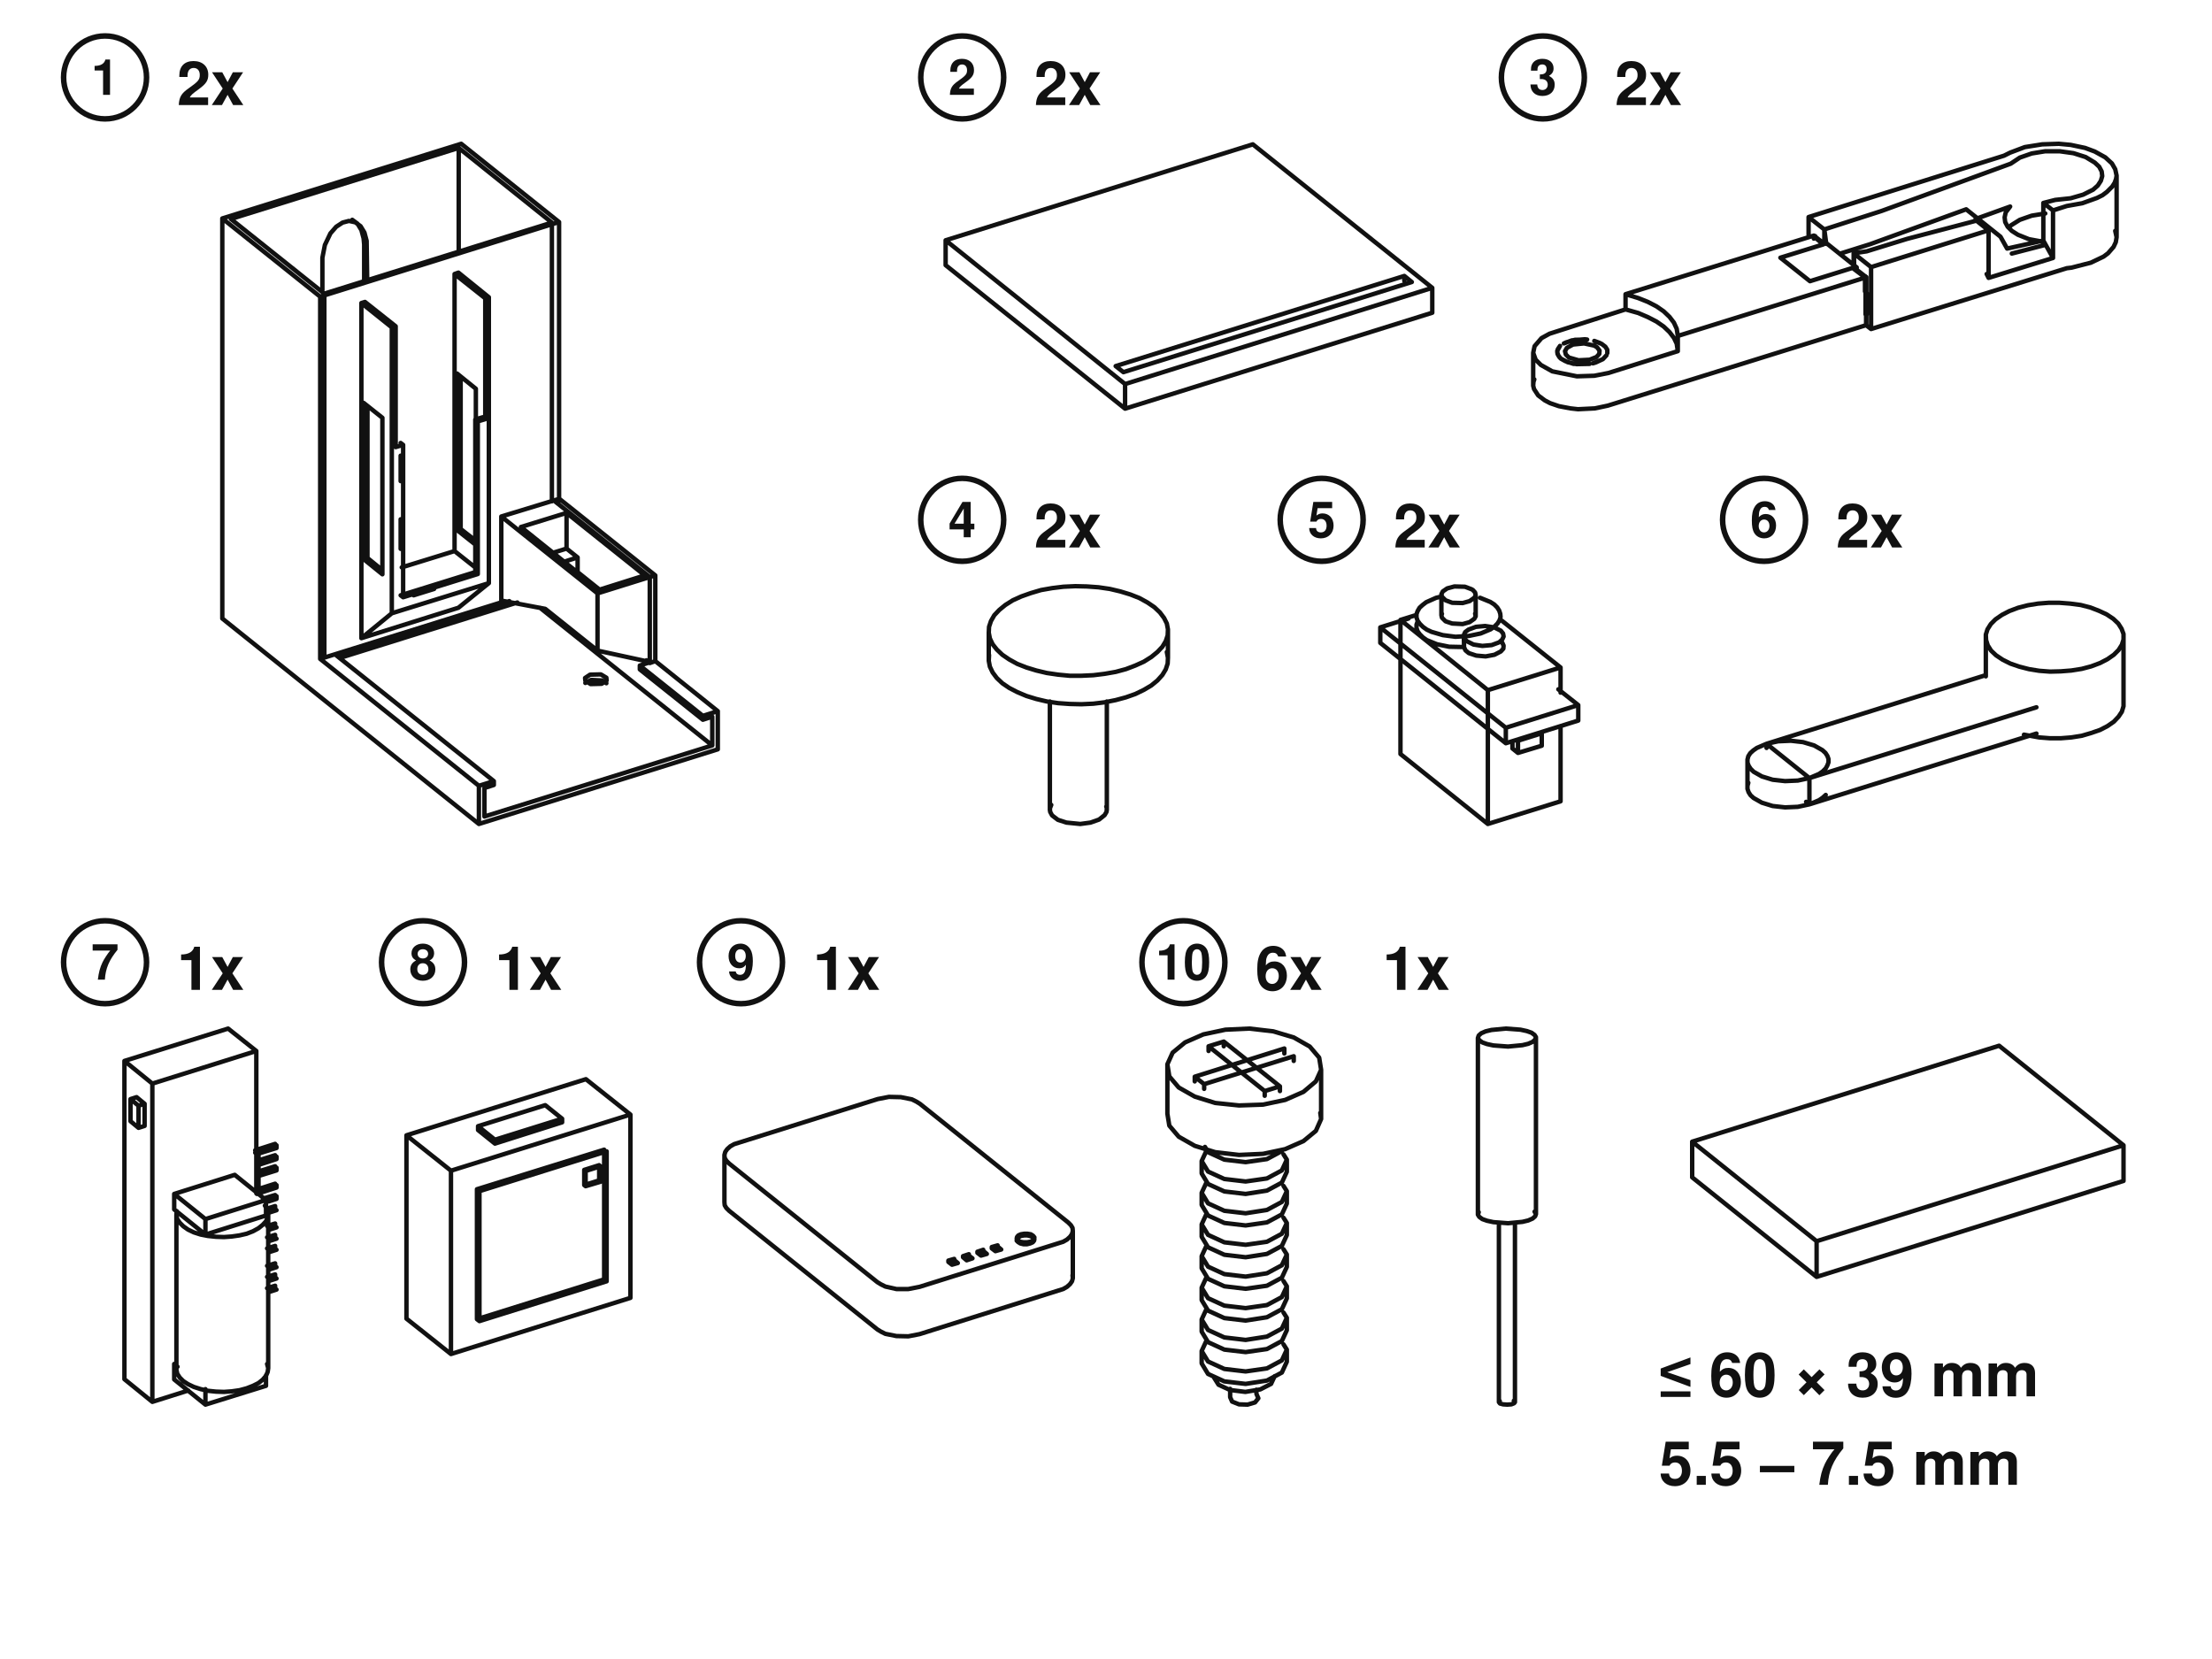
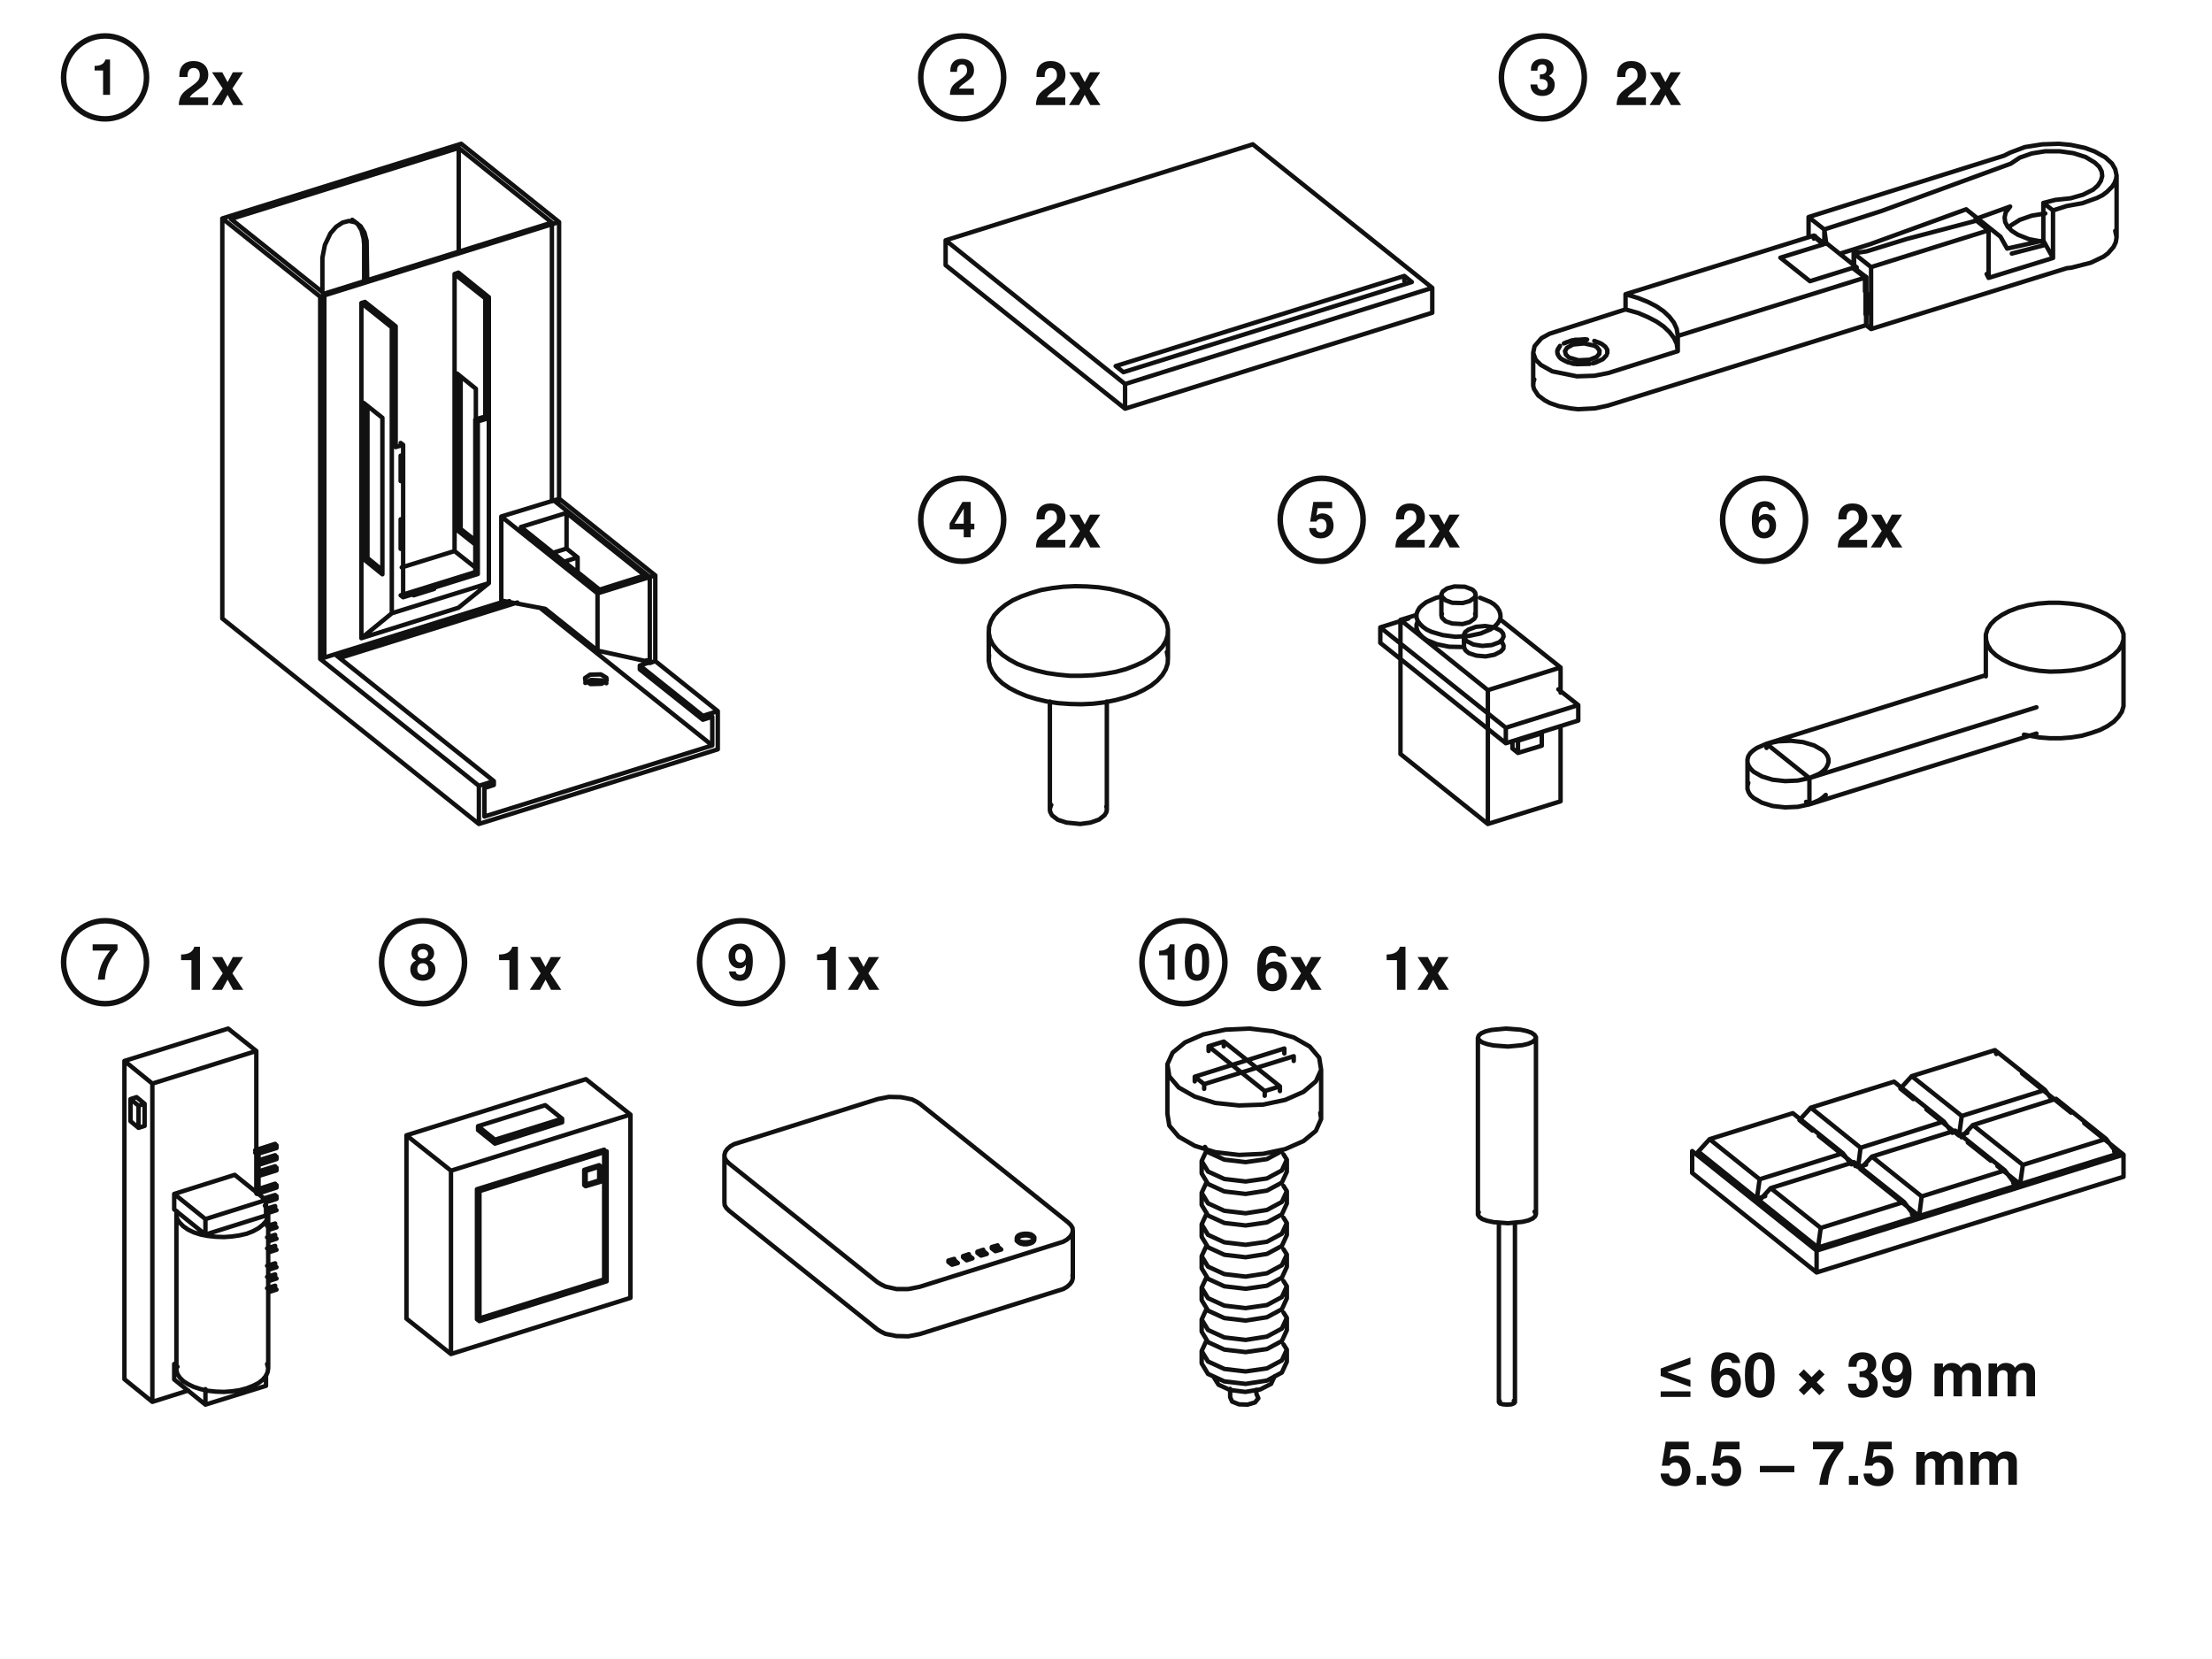
<svg xmlns="http://www.w3.org/2000/svg" viewBox="0 0 800 600" role="img">
  <rect width="800" height="600" fill="#ffffff" />
  <g transform="translate(20 40)">
    <path d="M112.8 61.3 112.6 47.1 111.8 44.1 110.4 41.8 108.5 40.4 106.2 39.9 103.9 40.5 101.6 42.0 99.5 44.4 97.5 48.6 96.6 53.2 96.6 64.9M107.4 39.5 109.3 40.9 110.7 43.2 111.5 46.2 111.7 48.4 111.7 62.0M145.9 51.1 145.9 13.5 63.5 39.2 97.3 66.2 97.3 197.1M145.9 13.5 179.6 40.5 179.6 141.3M164.2 177.4 101.6 197.0 158.6 242.5 153.2 244.2 95.8 198.3 162.1 177.6M213.8 198.8 215.0 199.8 217.0 199.1 239.6 217.2 234.2 218.9 211.4 200.7 214.8 199.6M97.3 66.2 179.6 40.5M167.1 177.9 103.1 197.9M158.6 242.5 158.6 243.9 155.2 245.0 155.2 255.3 237.6 229.6 175.3 179.8M234.2 218.9 234.2 220.3 211.4 202.1 211.4 200.7M234.2 220.3 237.6 219.2 237.6 229.6M193.6 207.4 197.6 207.3 199.4 206.1 199.3 205.1 197.3 203.9 193.4 204.0 191.6 205.2 191.7 206.2 193.6 207.4M191.7 207.0 193.8 205.9 197.8 206.1 199.3 207.1M239.6 217.2 239.6 231.0 153.2 258.0 60.4 183.7 60.4 39.0 146.8 12.0 182.2 40.3 182.2 141.2M153.2 244.2 153.2 258.0M215.0 199.8 215.0 168.7 215.0 199.4 196.1 195.3 196.1 174.6 215.0 168.7 180.3 141.0 182.3 140.4 217.0 168.1 217.0 199.1M95.8 198.3 95.8 67.3 60.4 39.0M182.2 40.3 95.8 67.3M125.3 165.2 144.4 159.3 144.4 59.1 145.8 58.6 156.8 67.5 156.8 170.9 145.8 179.8 110.7 190.8 110.7 69.6 112.0 69.2 123.1 78.0 121.7 78.4 110.7 69.6M146.6 96.2 146.6 151.3 152.1 155.6M145.8 149.9 145.8 142.3M145.8 136.2 145.8 105.8M110.7 190.8 121.7 181.8 121.7 78.4M111.5 105.7 118.3 111.1 118.3 167.7 111.5 162.2 111.5 105.7M112.0 125.4 112.0 117.8M111.5 162.2 112.9 161.8 112.9 106.8M145.3 151.7 145.3 95.1 152.1 100.6 152.1 157.1 145.3 151.7 146.6 151.3M196.1 174.6 161.3 146.8 161.3 177.2 177.2 180.2 196.1 195.3M123.1 78.0 123.1 121.7 125.8 120.9 124.9 120.2M156.8 67.5 155.5 67.9 155.5 111.6 152.8 112.4 151.9 111.7 154.6 110.9 155.5 111.6M144.4 59.1 155.5 67.9M112.9 161.8 118.3 166.2M196.7 173.3 168.4 150.6 184.9 145.5 213.2 168.1 196.7 173.3M180.4 159.8 184.9 158.4 188.9 161.6 184.2 163.1M188.9 161.6 188.9 166.9 196.4 172.9M184.9 158.4 184.9 145.5M125.8 120.9 125.8 176.0 152.8 167.6 152.8 112.4M156.8 170.9 121.7 181.8 156.8 170.9M152.8 167.6 151.9 166.9 124.9 175.3 125.8 176.0M124.9 124.8 124.9 134.0M124.9 147.8 124.9 158.5M129.6 175.3 137.0 173.0M151.9 111.7 151.9 166.9M144.4 159.3 152.1 165.4M217.0 168.1 215.0 168.7 180.3 141.0 161.3 146.8" fill="none" stroke="#111111" stroke-width="1.6" stroke-linecap="round" stroke-linejoin="round" />
  </g>
  <g transform="translate(330 40)">
    <path d="M12.0 46.9 123.1 12.2 188.0 64.1 188.0 73.1 76.9 107.8 76.9 98.9 12.0 46.9 12.0 55.9 76.9 107.8M177.9 59.8 73.5 92.4 76.3 94.6 180.6 62.0 177.9 59.8 177.9 61.6M188.0 64.1 76.9 98.9" fill="none" stroke="#111111" stroke-width="1.6" stroke-linecap="round" stroke-linejoin="round" />
  </g>
  <g transform="translate(540 40)">
    <path d="M120.5 48.2 119.8 43.0 114.1 38.5 184.8 16.3 187.0 15.2 192.3 13.2 198.6 12.2 204.6 12.0 208.9 12.4 214.1 13.5 217.6 14.8 221.4 16.9 223.8 19.1 225.0 21.2 225.5 23.5 225.3 24.7 224.8 26.1 223.9 27.5 222.0 29.4 220.4 30.6 218.4 31.6 213.1 33.5 207.5 34.5 202.5 36.1 202.5 53.3 199.0 47.0 185.9 49.9 183.5 45.6 171.1 35.7 136.4 48.3 125.6 51.7M225.0 43.5 225.5 45.8 225.2 47.6 224.4 49.3 222.4 51.6 220.8 52.8 216.2 55.0 209.2 56.8 207.5 57.0 136.7 79.0 134.9 77.6 41.5 106.7 36.8 107.7 30.7 108.0 28.0 107.7 23.8 106.9 20.6 105.8 18.7 104.8 16.3 103.0 14.8 100.7 14.5 99.5 14.6 98.1 14.9 97.2M202.5 36.1 199.0 33.4 203.3 32.3 208.9 31.7 213.4 30.4 217.0 28.6 218.7 27.1 219.8 25.4 220.3 23.7 220.1 22.0 219.2 20.3 217.6 18.8 214.3 16.8 209.9 15.4 204.9 14.7 199.7 14.7 194.8 15.5 190.5 17.0 187.2 19.2 140.5 36.3 119.7 43.0M199.7 37.2 194.8 38.0 190.5 39.5 187.3 41.5 186.5 42.3M174.8 39.8 149.7 46.4 135.1 50.9 130.4 51.6 136.7 56.6 179.2 43.3 174.8 39.8M199.0 47.0 199.0 33.4M131.5 57.9 131.5 56.7 120.5 47.9M187.6 51.7 199.6 48.6M114.6 61.7 130.0 56.9 114.6 61.7 103.9 53.2 119.4 48.4 116.0 45.5 119.4 48.4 103.9 53.2 114.6 61.7M130.0 56.9 134.1 60.0 130.0 56.9 131.2 56.5M116.0 46.3 116.0 45.2 47.9 66.4 47.9 71.9 20.4 80.7 17.5 82.3 15.0 85.2 14.5 87.6 15.4 90.1 17.3 92.0 21.4 94.3 30.3 96.1 36.6 95.9 41.7 94.9 66.8 87.0 66.8 81.5 134.9 60.3 134.9 65.7 135.1 65.9 134.7 65.8 134.7 73.7 134.9 73.6 134.9 77.6 135.0 77.5 135.0 73.6 134.9 73.6 135.1 73.8 134.7 73.7M47.9 66.4 52.5 67.8 56.0 69.2 59.1 70.8 61.7 72.6 63.8 74.6 65.4 76.7 66.4 78.9 66.8 81.5M47.9 71.9 52.5 73.2 56.0 74.7 59.1 76.3 61.7 78.1 63.8 80.1 65.4 82.2 66.4 84.3 66.8 87.0M38.5 84.0 39.3 84.4 36.6 83.3 38.5 84.0M25.6 84.2 28.5 83.1 33.2 82.7 34.0 82.8 29.6 82.9 26.5 83.8 25.6 84.2M39.3 84.4 40.6 85.4 41.3 86.5 41.3 87.7 41.3 86.5 40.6 85.4 39.3 84.4M37.6 85.6 38.5 86.8 38.4 88.0 37.4 89.1 34.9 90.1 30.9 90.3 27.4 89.3 26.3 88.2 26.0 87.0 26.7 85.8 28.9 84.6 32.9 84.2 36.6 85.0 37.6 85.6M41.0 88.5 39.7 89.9 37.1 91.1 36.1 91.4 39.7 89.9 41.0 88.5M23.3 88.0 24.0 89.2 24.5 89.7 23.6 88.6 23.2 87.4 23.4 86.3 24.2 85.1 23.2 86.9 23.3 88.0M24.5 89.7 27.0 91.0 30.2 91.7 34.9 91.6 29.1 91.6 26.1 90.6 24.5 89.7M202.5 53.3 179.2 60.5 178.5 59.1M198.7 47.4 193.8 46.5 189.8 44.9 187.6 43.5 186.1 42.0 185.2 40.3 185.0 38.6 185.4 36.8 187.0 34.7 174.5 39.2M120.4 47.9 119.8 43.0 119.8 48.2 116.0 45.2 116.5 45.4 116.0 45.6M130.5 51.6 130.6 56.8 130.4 56.7 130.4 51.6 130.4 56.7 134.5 59.9 134.1 60.0M134.1 60.1 134.5 60.0 135.0 60.2 135.0 65.7 134.7 65.8M134.6 59.9 134.6 65.4 135.0 65.7M136.7 56.6 136.7 79.0M134.9 65.7 134.5 65.4 134.5 60.0M134.9 73.9 134.9 66.0M135.1 73.8 135.1 65.9M114.1 38.5 114.1 44.9M179.2 60.5 179.2 43.3M225.5 45.8 225.5 23.5M66.8 81.1 66.8 86.6M14.5 99.5 14.5 87.6" fill="none" stroke="#111111" stroke-width="1.6" stroke-linecap="round" stroke-linejoin="round" />
  </g>
  <g transform="translate(330 200)">
    <path d="M50.2 91.1 49.7 92.4 49.8 93.6 50.5 94.9 52.6 96.5 55.7 97.5 60.7 98.0 64.4 97.5 67.5 96.4 69.5 94.8 70.2 93.6 70.3 92.3 70.1 91.7M27.7 36.9 27.6 39.0 28.0 41.1 29.0 43.2 30.5 45.2 32.5 47.1 35.0 48.8 37.9 50.3 41.2 51.7 44.8 52.8 48.6 53.7 52.7 54.3 56.9 54.6 61.1 54.7 65.4 54.5 69.5 54.0 73.5 53.2 77.2 52.2 80.6 51.0 83.7 49.5 86.4 47.9 88.6 46.1 90.4 44.1 91.6 42.1 92.3 40.0 92.4 37.9 92.0 35.8M77.2 42.0 73.5 43.0 69.5 43.7 65.4 44.2 61.1 44.4 56.9 44.4 52.7 44.0 48.6 43.4 44.8 42.5 41.2 41.4 37.9 40.1 35.0 38.5 32.5 36.8 30.5 34.9 29.0 33.0 28.0 30.9 27.6 28.8 27.7 26.7 28.4 24.6 29.6 22.5 31.4 20.6 33.6 18.8 36.3 17.1 39.4 15.7 42.8 14.5 46.5 13.4 50.5 12.7 54.6 12.2 58.9 12.0 63.1 12.1 67.3 12.4 71.4 13.0 75.2 13.9 78.8 15.0 82.1 16.3 85.0 17.9 87.5 19.6 89.5 21.5 91.0 23.5 92.0 25.5 92.4 27.6 92.3 29.8 91.6 31.9 90.4 33.9 88.6 35.8 86.4 37.6 83.7 39.3 80.6 40.7 77.2 42.0M92.4 37.9 92.4 27.6M27.6 39.0 27.6 28.8M49.7 93.0 49.7 53.7M70.3 93.0 70.3 53.7" fill="none" stroke="#111111" stroke-width="1.6" stroke-linecap="round" stroke-linejoin="round" />
  </g>
  <g transform="translate(460 200)">
    <path d="M46.5 24.2 46.5 72.7 78.1 98.0 78.1 49.6 46.5 24.2 52.3 22.4M83.2 24.5 104.4 41.4 104.4 50.5M104.4 62.6 104.4 89.8 78.1 98.0M104.4 41.4 78.1 49.6M39.2 26.9 39.2 32.5 84.6 68.8 84.6 63.2 39.2 26.9 49.4 23.7M103.6 49.3 110.8 55.0 110.8 60.6 84.6 68.8M110.8 55.0 84.6 63.2M75.3 16.2 79.0 17.7 80.4 18.6 81.5 19.7 82.2 20.8 82.6 22.0 82.7 23.2 82.3 24.4 81.6 25.5 80.5 26.6 79.1 27.6 75.5 29.1 71.2 30.0 66.4 30.3 61.8 29.7 57.7 28.5 56.0 27.7 54.6 26.7 53.5 25.6 52.7 24.5 52.3 23.3 52.3 22.1 52.7 21.0 53.4 19.8 54.5 18.8 55.8 17.8 59.4 16.2 61.5 15.7M68.8 34.0 64.1 33.9 59.7 33.0 56.0 31.5 54.6 30.5 53.5 29.4 52.7 28.3 52.3 27.1 52.3 25.9 52.7 24.8M82.8 28.1 83.6 29.1 83.8 30.2 83.3 31.3 82.2 32.3 79.5 33.3 76.1 33.6 72.9 33.1 70.5 31.9 69.6 30.9 69.4 29.7 69.9 28.6 71.1 27.7 73.8 26.7 77.1 26.4 80.4 26.9 82.8 28.1M83.3 32.4 83.8 33.5 83.7 34.6 82.8 35.6 80.5 36.8 77.3 37.4 73.9 37.1 71.2 36.2 70.0 35.2 69.5 34.1 69.4 29.7M72.7 13.4 73.5 14.3 73.7 15.3 73.2 16.2 71.5 17.4 69.0 18.1 65.2 18.0 62.8 17.1 61.5 15.8 61.3 14.9 61.8 13.9 63.4 12.8 66.0 12.1 69.8 12.2 72.2 13.1 72.7 13.4M73.5 21.9 73.7 22.9 73.2 23.8 71.5 25.0 69.0 25.7 65.2 25.5 62.8 24.7 61.5 23.4 61.3 22.5 61.5 22.0M87.0 68.5 87.0 70.7 89.0 72.3 89.0 67.9 97.6 65.2 97.6 69.7 89.0 72.3M73.7 15.3 73.7 22.9M61.3 14.9 61.3 22.5" fill="none" stroke="#111111" stroke-width="1.6" stroke-linecap="round" stroke-linejoin="round" />
  </g>
  <g transform="translate(620 200)">
    <path d="M144.3 23.8 146.1 25.5 147.3 27.4 148.0 29.3 148.0 31.3 147.4 33.2 146.2 35.1 144.5 36.8 142.2 38.4 139.5 39.8 136.3 41.0 132.9 41.9 129.1 42.5 125.3 42.8 121.4 42.9 117.5 42.6 113.8 42.0 110.3 41.1 107.1 40.0 104.3 38.6 101.9 37.0 100.1 35.3 98.9 33.4 98.3 31.5 98.2 29.5 98.8 27.6 100.0 25.7 101.7 24.0 104.0 22.4 106.7 21.0 109.9 19.8 113.4 18.9 117.1 18.3 120.9 18.0 124.8 18.0 128.7 18.3 132.5 18.8 136.0 19.7 139.1 20.9 141.9 22.2 144.3 23.8M148.0 53.5 148.0 55.4 147.4 57.4 146.2 59.2 144.5 61.0 142.2 62.6 139.5 64.0 136.3 65.1 132.9 66.1 129.1 66.7 125.3 67.0 121.4 67.0 117.5 66.7 112.0 65.7M98.1 44.2 18.9 69.0 18.9 70.5M33.2 90.0 34.4 90.9 34.4 81.4 18.9 69.0 15.4 70.5 14.1 71.4 13.0 72.4 12.3 73.5 12.0 74.7 12.0 75.8 12.4 76.9 13.1 78.0 14.2 79.1 17.2 80.8 21.1 82.0 25.6 82.5 30.2 82.3 34.4 81.4 116.5 55.8M40.3 87.5 39.2 88.5 37.9 89.4 34.4 90.9 116.5 65.3M18.9 69.0 23.1 68.1 27.7 67.9 32.1 68.4 36.1 69.6 39.1 71.3 40.2 72.3 40.9 73.4 41.3 74.5 41.3 75.7 40.9 76.8 40.3 77.9 39.2 79.0 37.9 79.9 34.4 81.4M34.4 90.9 30.2 91.8 25.6 92.0 21.1 91.5 17.2 90.3 14.2 88.6 13.1 87.6 12.4 86.5 12.0 85.3 12.0 84.2 12.3 83.1M148.0 31.3 148.0 55.4M98.2 29.5 98.2 44.6M12.0 74.7 12.0 84.2" fill="none" stroke="#111111" stroke-width="1.6" stroke-linecap="round" stroke-linejoin="round" />
  </g>
  <g transform="translate(20 360)">
    <path d="M35.1 147.0 35.1 31.9 25.0 23.7 25.0 138.8 35.1 147.0 48.1 142.9M72.7 71.6 72.7 20.1 35.1 31.9M25.0 23.7 62.5 12.0 72.7 20.1M43.9 133.9 43.8 135.4 44.1 136.8 45.0 138.2 46.3 139.5 48.0 140.6 50.1 141.6 52.6 142.4 55.2 143.0 58.1 143.3 61.0 143.4 63.8 143.2 66.6 142.8 69.2 142.1 71.5 141.2 73.5 140.2 75.0 139.0 76.2 137.6 76.8 136.2 77.0 134.8 76.6 133.3M43.9 78.0 43.8 79.4 44.1 80.9 45.0 82.2 46.3 83.5 48.0 84.7 50.1 85.7 52.6 86.5 55.2 87.0 58.1 87.3 61.0 87.4 63.8 87.2 66.6 86.8 69.2 86.2 71.5 85.3 73.5 84.2 75.0 83.0 76.2 81.7 76.8 80.3 77.0 78.8 76.6 77.4 75.8 76.0M76.2 137.4 76.2 141.2 54.3 148.0 54.3 142.4M44.2 134.3 43.0 133.3 43.0 138.9 54.3 148.0M54.3 86.5 54.3 80.9 43.0 71.8 43.0 77.4 54.3 86.5 76.2 79.6 76.2 74.0 54.3 80.9M43.0 71.8 64.9 64.9 76.2 74.0M30.1 47.9 30.1 39.9 27.2 37.5 27.2 45.5 30.1 47.9 32.3 47.2 32.3 39.2 30.1 39.9M27.2 37.5 29.4 36.8 32.3 39.2M77.2 107.3 80.0 106.4 79.5 106.0 79.5 105.0 76.6 105.9M77.2 103.3 80.0 102.4 79.5 101.9 79.5 100.9 76.6 101.8M77.2 99.2 80.0 98.3 79.5 97.8 79.5 96.9 76.6 97.8M77.2 92.9 80.0 92.0 79.5 91.6 79.5 90.6 76.6 91.5M77.2 88.9 80.0 88.0 79.5 87.5 79.5 86.6 76.6 87.5M77.2 84.8 80.0 83.9 79.5 83.5 79.5 82.5 76.6 83.4M77.2 78.6 80.0 77.7 79.5 77.2 79.5 76.2 76.6 77.1M77.2 74.5 80.0 73.6 79.5 73.1 79.5 72.2 75.1 73.5M80.0 73.6 80.0 72.6 75.7 74.0M72.9 71.8 80.0 69.5 79.5 69.1 79.5 68.1 72.3 70.4M80.0 69.5 80.0 68.6 72.9 70.8M79.5 69.1 73.7 70.9M73.5 69.2 73.5 57.0 72.3 56.1M72.9 65.5 80.0 63.3 79.5 62.8 79.5 61.8 73.7 63.6M80.0 63.3 80.0 62.3 72.9 64.6M79.5 62.8 73.7 64.6M72.9 61.5 80.0 59.2 79.5 58.7 79.5 57.8 73.7 59.6M80.0 59.2 80.0 58.3 72.9 60.5M79.5 58.7 73.7 60.5M72.9 57.4 80.0 55.2 79.5 54.7 79.5 53.7 72.3 56.0M80.0 55.2 80.0 54.2 72.9 56.4M79.5 54.7 72.3 56.9M43.8 135.4 43.8 79.4M77.0 134.8 77.0 78.8" fill="none" stroke="#111111" stroke-width="1.6" stroke-linecap="round" stroke-linejoin="round" />
  </g>
  <g transform="translate(135 360)">
    <path d="M28.1 129.7 28.1 63.4 12.0 50.6 12.0 116.9 28.1 129.7 93.0 109.4 93.0 43.1 28.1 63.4M12.0 50.6 76.9 30.3 93.0 43.1M38.4 117.8 38.4 70.8 37.5 70.1 37.5 117.1 38.4 117.8 84.4 103.4 83.5 102.7 83.5 55.8 37.5 70.1M84.4 103.4 84.4 56.4 38.4 70.8M83.5 102.7 37.5 117.1M76.8 69.0 76.8 63.5 76.3 63.1 76.3 68.6 76.8 69.0 82.2 67.4 81.7 66.9 81.7 61.4 76.3 63.1M82.2 67.4 82.2 61.8 76.8 63.5M81.7 66.9 76.3 68.6M44.0 53.6 44.0 52.2 37.9 47.3 37.9 48.7 44.0 53.6 68.3 45.9 68.3 44.6 44.0 52.2M37.9 47.3 62.2 39.7 68.3 44.6" fill="none" stroke="#111111" stroke-width="1.6" stroke-linecap="round" stroke-linejoin="round" />
  </g>
  <g transform="translate(250 360)">
    <path d="M82.7 39.2 81.4 38.4 79.8 37.6 75.8 36.8 71.5 36.7 67.4 37.5 15.5 53.8 14.1 54.6 13.0 55.6 12.3 56.6 12.0 57.7 12.1 58.8 12.7 59.8 13.7 60.8 67.3 103.7 68.6 104.5 70.2 105.3 74.2 106.2 78.5 106.2 82.6 105.4 134.5 89.1 135.9 88.3 137.0 87.3 137.7 86.3 138.0 85.2 137.9 84.1 137.3 83.1 136.3 82.1 82.7 39.2M12.0 57.7 12.0 74.8 12.1 75.9 12.7 76.9 13.7 77.9 67.3 120.8 68.6 121.6 70.2 122.4 74.2 123.2 78.5 123.3 82.6 122.5 134.5 106.2 135.9 105.4 137.0 104.4 137.7 103.4 138.0 102.3 137.9 101.2M94.3 97.4 94.3 97.0 93.0 95.9 93.0 96.4 94.3 97.4 96.4 96.8 95.1 95.7 95.1 95.3 93.0 95.9M99.6 95.8 99.6 95.3 98.3 94.3 98.3 94.7 99.6 95.8 101.7 95.1 100.4 94.1 100.4 93.6 98.3 94.3M104.8 94.1 104.8 93.7 103.5 92.7 103.5 93.1 104.8 94.1 106.9 93.5 105.6 92.4 105.6 92.0 103.5 92.7M110.0 92.5 110.0 92.1 108.7 91.0 108.7 91.5 110.0 92.5 112.1 91.9 110.8 90.8 110.8 90.4 108.7 91.0M123.6 87.5 122.8 87.1 121.6 86.8 120.4 86.8 119.2 87.0 118.3 87.5 117.8 88.0 117.7 88.7 118.2 89.2 119.0 89.7 120.2 90.0 121.4 90.0 122.6 89.7 123.5 89.3 124.0 88.7 124.1 88.1 123.6 87.5M122.8 86.4 123.6 86.9 124.1 87.5 124.0 88.1 123.5 88.7 122.6 89.1 121.4 89.3 120.2 89.3 119.0 89.1 118.2 88.6 117.7 88.0 117.8 87.4 118.3 86.8 119.2 86.4 120.4 86.2 121.6 86.2 122.8 86.4M138.0 85.2 138.0 102.3" fill="none" stroke="#111111" stroke-width="1.6" stroke-linecap="round" stroke-linejoin="round" />
  </g>
  <g transform="translate(410 360)">
    <path d="M34.9 142.3 34.9 145.3 35.6 146.9 38.1 147.9 41.2 148.0 43.9 147.2 45.1 145.7 44.4 144.1 44.4 142.6M29.0 138.1 30.7 140.8 34.8 142.7 40.4 143.4 45.8 142.5 49.7 140.5 51.0 137.7M57.9 15.2 63.7 18.5 67.1 22.5 67.8 26.9 65.9 31.1 61.4 34.9 54.8 37.8 46.8 39.5 38.1 39.8 29.5 38.9 22.1 36.6 16.3 33.3 12.9 29.3 12.2 24.9 14.1 20.7 18.6 17.0 25.2 14.1 33.2 12.4 41.9 12.0 50.5 13.0 57.9 15.2M12.2 24.9 12.2 42.8 12.9 47.1 16.3 51.1 22.1 54.4 29.5 56.7 38.1 57.7 46.8 57.3 54.8 55.6 61.4 52.7 65.9 49.0 67.8 44.7 67.5 42.5M26.4 124.7 24.6 128.6 26.9 132.4 32.8 135.1 40.5 136.0 48.2 134.9 53.6 132.0 55.4 128.1 54.2 126.2M24.6 128.6 24.6 133.1 26.9 136.9 32.8 139.6 40.5 140.5 48.2 139.3 53.6 136.4 55.4 132.5 55.4 128.1M26.4 113.3 24.6 117.2 26.9 121.0 32.8 123.7 40.5 124.6 48.2 123.4 53.6 120.5 55.4 116.6 54.2 114.7M24.6 117.2 24.6 121.6 26.9 125.4 32.8 128.1 40.5 129.0 48.2 127.9 53.6 125.0 55.4 121.1 55.4 116.6M26.4 101.8 24.6 105.7 26.9 109.5 32.8 112.2 40.5 113.1 48.2 112.0 53.6 109.1 55.4 105.2 54.2 103.3M24.6 105.7 24.6 110.2 26.9 114.0 32.8 116.7 40.5 117.6 48.2 116.4 53.6 113.5 55.4 109.6 55.4 105.2M26.4 90.4 24.6 94.3 26.9 98.1 32.8 100.8 40.5 101.7 48.2 100.5 53.6 97.6 55.4 93.7 54.2 91.8M24.6 94.3 24.6 98.7 26.9 102.5 32.8 105.2 40.5 106.1 48.2 105.0 53.6 102.1 55.4 98.2 55.4 93.7M26.4 78.9 24.6 82.8 26.9 86.6 32.8 89.3 40.5 90.2 48.2 89.1 53.6 86.2 55.4 82.3 54.2 80.4M24.6 82.8 24.6 87.3 26.9 91.1 32.8 93.8 40.5 94.7 48.2 93.5 53.6 90.6 55.4 86.7 55.4 82.3M26.4 67.5 24.6 71.4 26.9 75.2 32.8 77.9 40.5 78.8 48.2 77.6 53.6 74.7 55.4 70.8 54.2 68.9M24.6 71.4 24.6 75.8 26.9 79.6 32.8 82.3 40.5 83.2 48.2 82.1 53.6 79.2 55.4 75.3 55.4 70.8M26.4 56.0 24.6 59.9 26.9 63.7 32.8 66.4 40.5 67.3 48.2 66.2 53.6 63.3 55.4 59.4 54.2 57.5M24.6 59.9 24.6 64.4 26.9 68.2 32.8 70.9 40.5 71.8 48.2 70.6 53.6 67.7 55.4 63.8 55.4 59.4M25.8 54.8 26.9 56.7 32.8 59.4 40.5 60.3 48.2 59.2 53.6 56.3M25.5 33.8 25.5 32.1 22.1 29.4 22.1 31.1M54.5 21.0 54.5 19.2 22.1 29.4M57.9 23.7 57.9 22.0 25.5 32.1M47.4 36.3 47.4 34.6 27.1 18.4 27.1 20.1M32.6 18.4 32.6 16.7 27.1 18.4M52.9 34.6 52.9 32.9 47.4 34.6M32.6 16.7 52.9 32.9M67.8 44.7 67.8 26.9" fill="none" stroke="#111111" stroke-width="1.6" stroke-linecap="round" stroke-linejoin="round" />
  </g>
  <g transform="translate(500 360)">
    <path d="M42.4 146.7 42.1 147.1 42.5 147.6 43.6 147.9 45.1 148.0 46.6 147.9 47.6 147.5 47.9 147.1 47.5 146.6M52.2 12.9 53.9 13.5 55.0 14.3 55.5 15.1 55.2 16.0 54.3 16.8 52.7 17.5 50.6 18.0 45.4 18.5 40.1 18.1 37.8 17.6 36.1 17.0 35.0 16.2 34.5 15.4 34.8 14.5 35.7 13.7 37.3 13.0 39.4 12.5 44.6 12.0 49.9 12.4 52.2 12.9M34.8 78.4 34.5 79.3 35.0 80.1 36.1 80.9 37.8 81.5 40.1 82.0 45.4 82.4 50.6 81.9 52.7 81.4 54.3 80.7 55.2 79.9 55.5 79.1 55.0 78.2M42.1 147.1 42.1 82.2M47.9 147.1 47.9 82.2M34.5 79.3 34.5 15.4M55.5 79.1 55.5 15.1" fill="none" stroke="#111111" stroke-width="1.6" stroke-linecap="round" stroke-linejoin="round" />
  </g>
  <g transform="translate(600 360)">
-     <path d="M57.0 101.8 57.0 88.9 12.0 52.9 12.0 65.8 57.0 101.8 168.0 67.1 168.0 54.2 57.0 88.9M12.0 52.9 123.0 18.2 168.0 54.2" fill="none" stroke="#111111" stroke-width="1.6" stroke-linecap="round" stroke-linejoin="round" />
+     <path d="M57.0 100.2 57.0 92.3 12.0 56.3 12.0 64.2 57.0 100.2 168.0 65.6 168.0 57.6 57.0 92.3M131.3 28.2 149.0 42.4M153.8 46.2 168.0 57.6M57.5 91.2 58.5 84.1 40.4 69.7 36.3 74.2 57.5 91.2 92.7 80.2 91.5 79.2M71.0 61.7 70.5 60.3 40.4 69.7M92.7 80.2 88.6 74.7 58.5 84.1M70.5 60.3 88.6 74.7M35.4 73.5 36.4 66.5 18.3 52.0 14.2 56.5 35.4 73.5 38.4 72.6M69.6 61.1 66.5 57.1 36.4 66.5M18.3 52.0 48.4 42.6 66.5 57.1M94.1 79.8 95.0 72.7 77.0 58.3 72.8 62.8 94.1 79.8 129.2 68.8 128.1 67.8M129.2 68.8 125.1 63.3 95.0 72.7M77.0 58.3 107.1 48.9 125.1 63.3M74.9 61.2 72.0 62.1 72.9 55.1 54.9 40.6 50.8 45.1 55.5 48.9M106.1 49.7 103.0 45.6 72.9 55.1M54.9 40.6 85.0 31.2 103.0 45.6M72.0 62.1 57.8 50.8M164.6 56.4 165.8 57.3 130.6 68.3 131.6 61.3 113.5 46.9 109.4 51.3M165.8 57.3 161.7 51.9 131.6 61.3M113.5 46.9 143.6 37.4 161.7 51.9M130.6 68.3 122.4 61.7M120.0 59.8 111.7 53.2M111.5 49.7 108.5 50.7 109.5 43.6 91.4 29.2 87.3 33.7 92.0 37.5M122.0 21.2 121.5 19.8 91.4 29.2M141.6 37.0 139.6 34.2 109.5 43.6M108.5 50.7 96.7 41.2M121.5 19.8 139.6 34.2" fill="none" stroke="#111111" stroke-width="1.6" stroke-linecap="round" stroke-linejoin="round" />
  </g>
  <circle cx="38.0" cy="28.0" r="15" fill="#ffffff" stroke="#111111" stroke-width="2" />
  <text x="38.0" y="34.3" font-family="Helvetica, Arial, sans-serif" font-size="18" font-weight="700" text-anchor="middle" fill="#111111">1</text>
  <text x="64.0" y="38.0" font-family="Helvetica, Arial, sans-serif" font-size="22" font-weight="700" text-anchor="start" fill="#111111">2x</text>
  <circle cx="348.0" cy="28.0" r="15" fill="#ffffff" stroke="#111111" stroke-width="2" />
  <text x="348.0" y="34.3" font-family="Helvetica, Arial, sans-serif" font-size="18" font-weight="700" text-anchor="middle" fill="#111111">2</text>
  <text x="374.0" y="38.0" font-family="Helvetica, Arial, sans-serif" font-size="22" font-weight="700" text-anchor="start" fill="#111111">2x</text>
  <circle cx="558.0" cy="28.0" r="15" fill="#ffffff" stroke="#111111" stroke-width="2" />
  <text x="558.0" y="34.3" font-family="Helvetica, Arial, sans-serif" font-size="18" font-weight="700" text-anchor="middle" fill="#111111">3</text>
  <text x="584.0" y="38.0" font-family="Helvetica, Arial, sans-serif" font-size="22" font-weight="700" text-anchor="start" fill="#111111">2x</text>
  <circle cx="348.0" cy="188.0" r="15" fill="#ffffff" stroke="#111111" stroke-width="2" />
  <text x="348.0" y="194.3" font-family="Helvetica, Arial, sans-serif" font-size="18" font-weight="700" text-anchor="middle" fill="#111111">4</text>
  <text x="374.0" y="198.0" font-family="Helvetica, Arial, sans-serif" font-size="22" font-weight="700" text-anchor="start" fill="#111111">2x</text>
  <circle cx="478.0" cy="188.0" r="15" fill="#ffffff" stroke="#111111" stroke-width="2" />
  <text x="478.0" y="194.3" font-family="Helvetica, Arial, sans-serif" font-size="18" font-weight="700" text-anchor="middle" fill="#111111">5</text>
  <text x="504.0" y="198.0" font-family="Helvetica, Arial, sans-serif" font-size="22" font-weight="700" text-anchor="start" fill="#111111">2x</text>
  <circle cx="638.0" cy="188.0" r="15" fill="#ffffff" stroke="#111111" stroke-width="2" />
  <text x="638.0" y="194.3" font-family="Helvetica, Arial, sans-serif" font-size="18" font-weight="700" text-anchor="middle" fill="#111111">6</text>
  <text x="664.0" y="198.0" font-family="Helvetica, Arial, sans-serif" font-size="22" font-weight="700" text-anchor="start" fill="#111111">2x</text>
  <circle cx="38.0" cy="348.0" r="15" fill="#ffffff" stroke="#111111" stroke-width="2" />
  <text x="38.0" y="354.3" font-family="Helvetica, Arial, sans-serif" font-size="18" font-weight="700" text-anchor="middle" fill="#111111">7</text>
  <text x="64.0" y="358.0" font-family="Helvetica, Arial, sans-serif" font-size="22" font-weight="700" text-anchor="start" fill="#111111">1x</text>
  <circle cx="153.0" cy="348.0" r="15" fill="#ffffff" stroke="#111111" stroke-width="2" />
  <text x="153.0" y="354.3" font-family="Helvetica, Arial, sans-serif" font-size="18" font-weight="700" text-anchor="middle" fill="#111111">8</text>
  <text x="179.0" y="358.0" font-family="Helvetica, Arial, sans-serif" font-size="22" font-weight="700" text-anchor="start" fill="#111111">1x</text>
  <circle cx="268.0" cy="348.0" r="15" fill="#ffffff" stroke="#111111" stroke-width="2" />
  <text x="268.0" y="354.3" font-family="Helvetica, Arial, sans-serif" font-size="18" font-weight="700" text-anchor="middle" fill="#111111">9</text>
  <text x="294.0" y="358.0" font-family="Helvetica, Arial, sans-serif" font-size="22" font-weight="700" text-anchor="start" fill="#111111">1x</text>
  <circle cx="428.0" cy="348.0" r="15" fill="#ffffff" stroke="#111111" stroke-width="2" />
  <text x="428.0" y="354.3" font-family="Helvetica, Arial, sans-serif" font-size="18" font-weight="700" text-anchor="middle" fill="#111111">10</text>
  <text x="454.0" y="358.0" font-family="Helvetica, Arial, sans-serif" font-size="22" font-weight="700" text-anchor="start" fill="#111111">6x</text>
  <text x="500.0" y="358.0" font-family="Helvetica, Arial, sans-serif" font-size="22" font-weight="700" text-anchor="start" fill="#111111">1x</text>
  <text x="600.0" y="505.0" font-family="Helvetica, Arial, sans-serif" font-size="22" font-weight="700" text-anchor="start" fill="#111111">≤ 60 × 39 mm</text>
  <text x="600.0" y="537.0" font-family="Helvetica, Arial, sans-serif" font-size="22" font-weight="700" text-anchor="start" fill="#111111">5.5 – 7.5 mm</text>
</svg>
